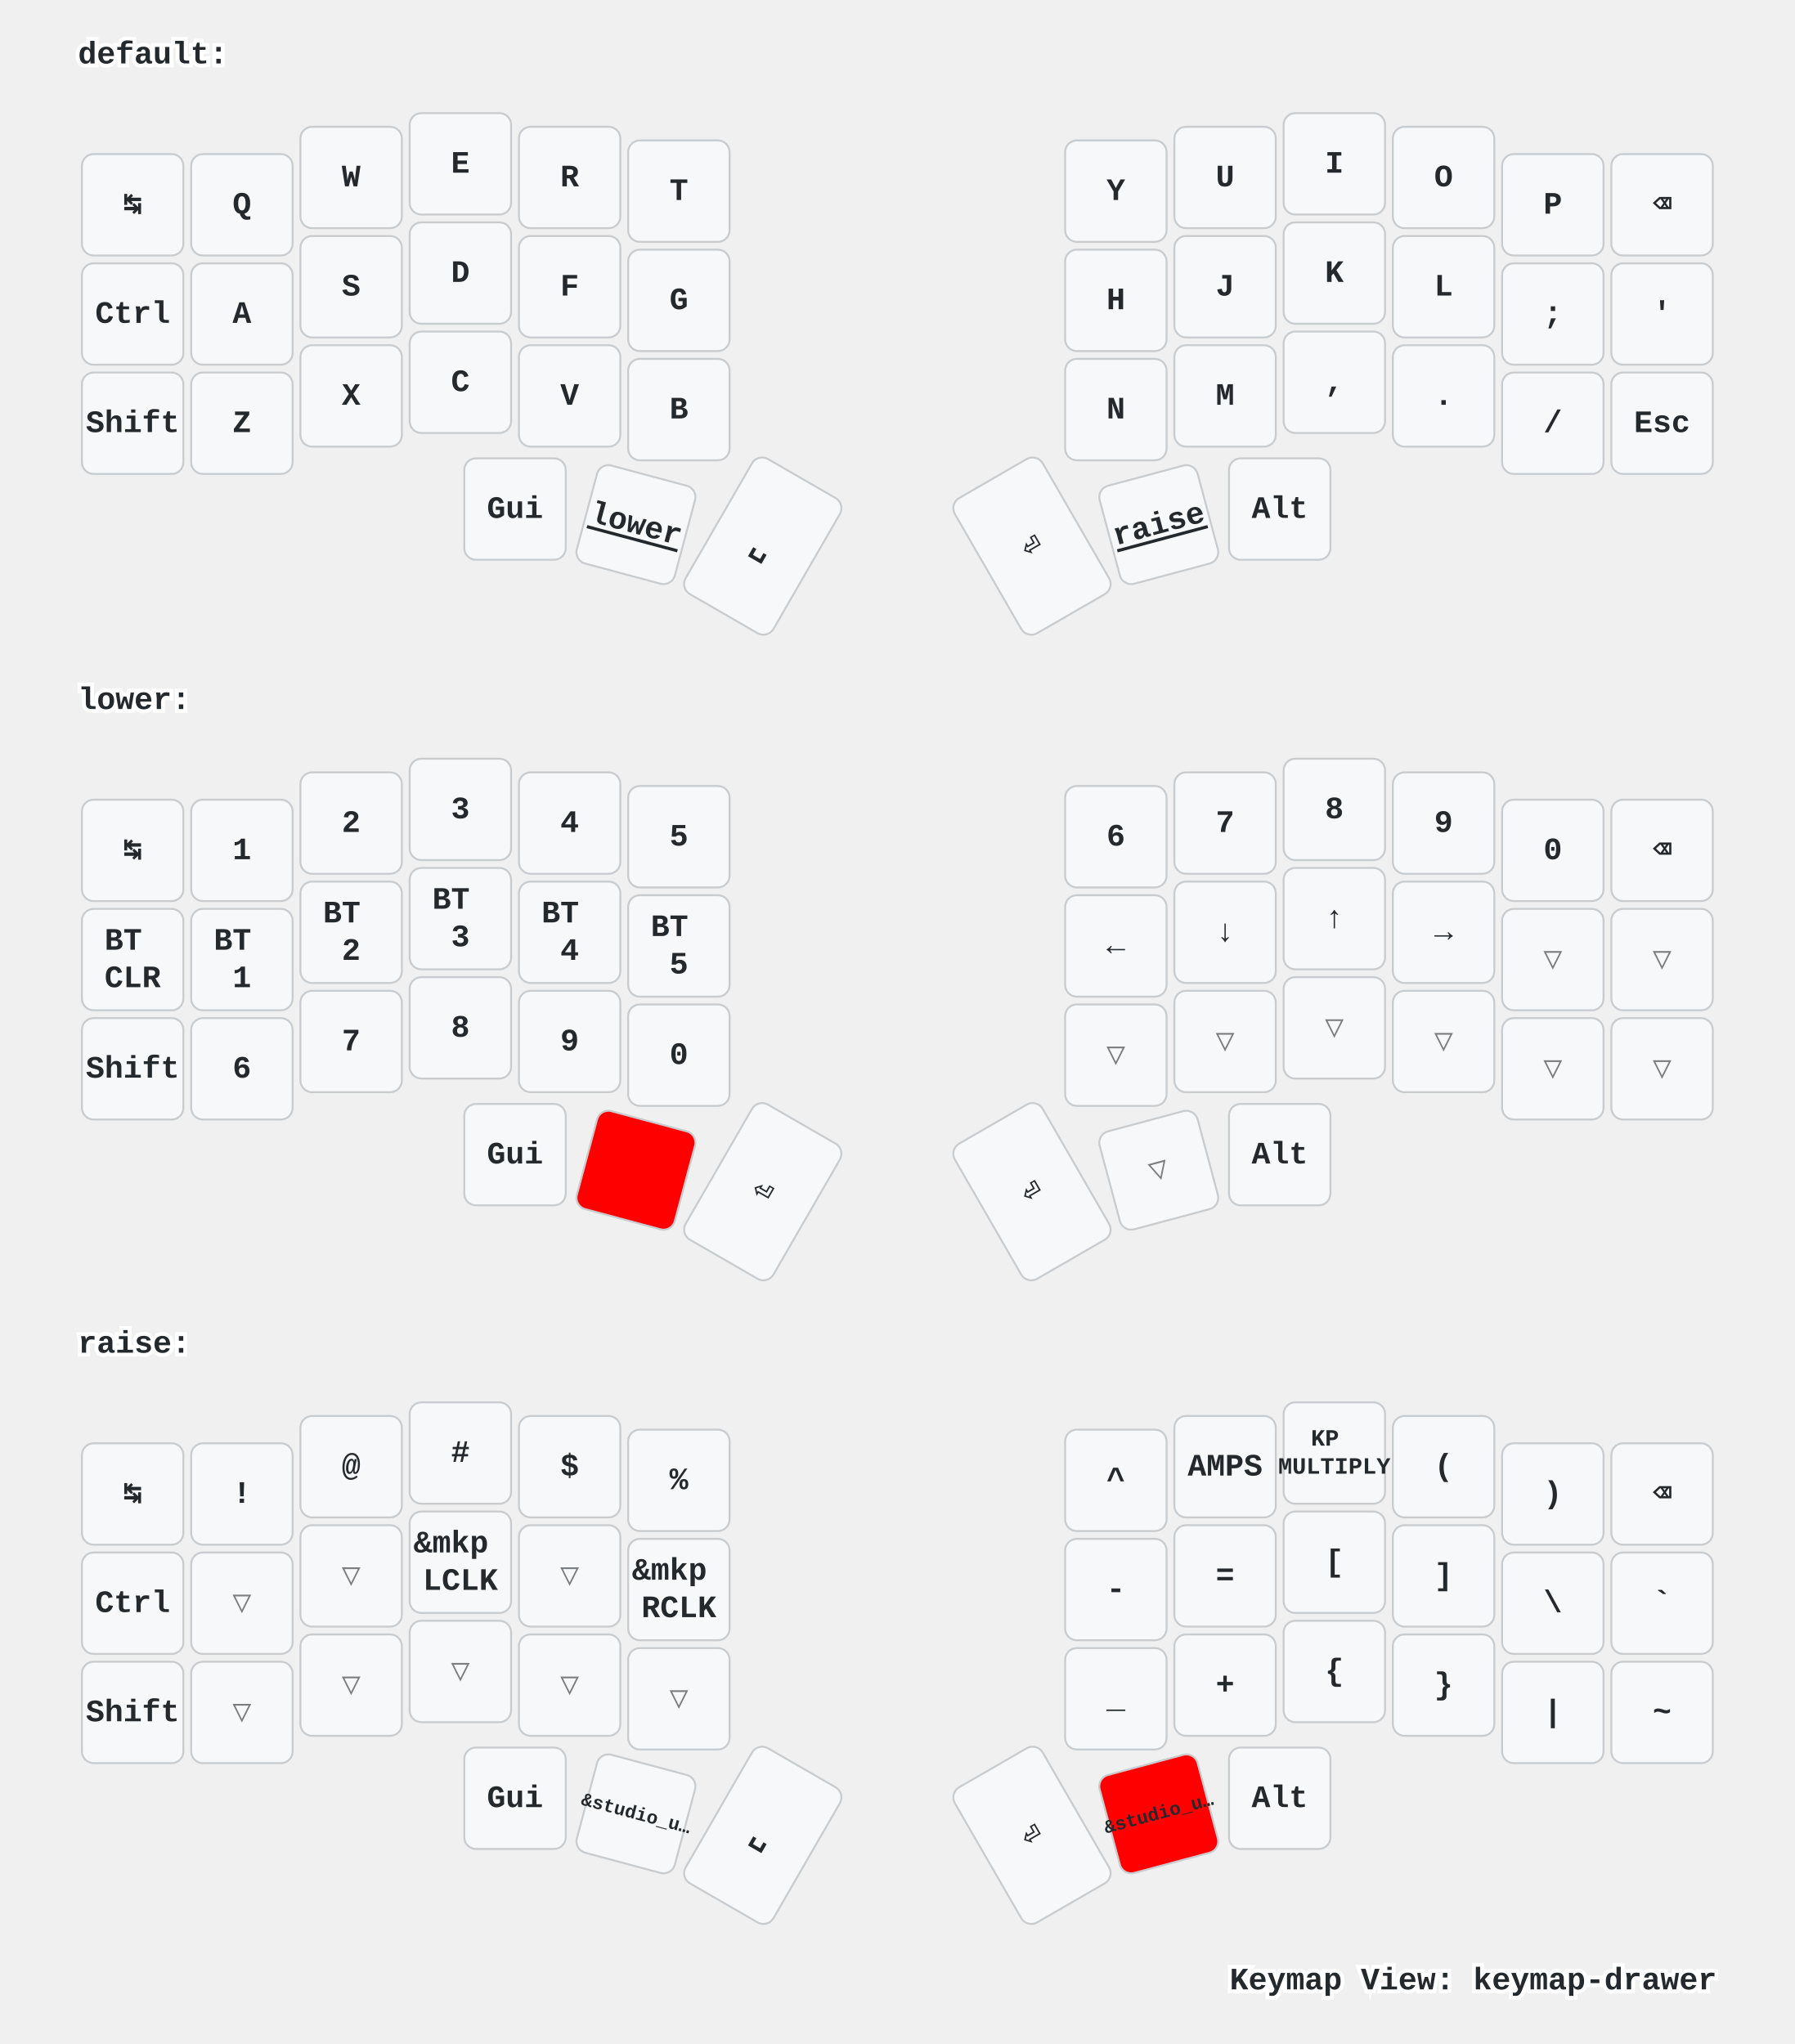
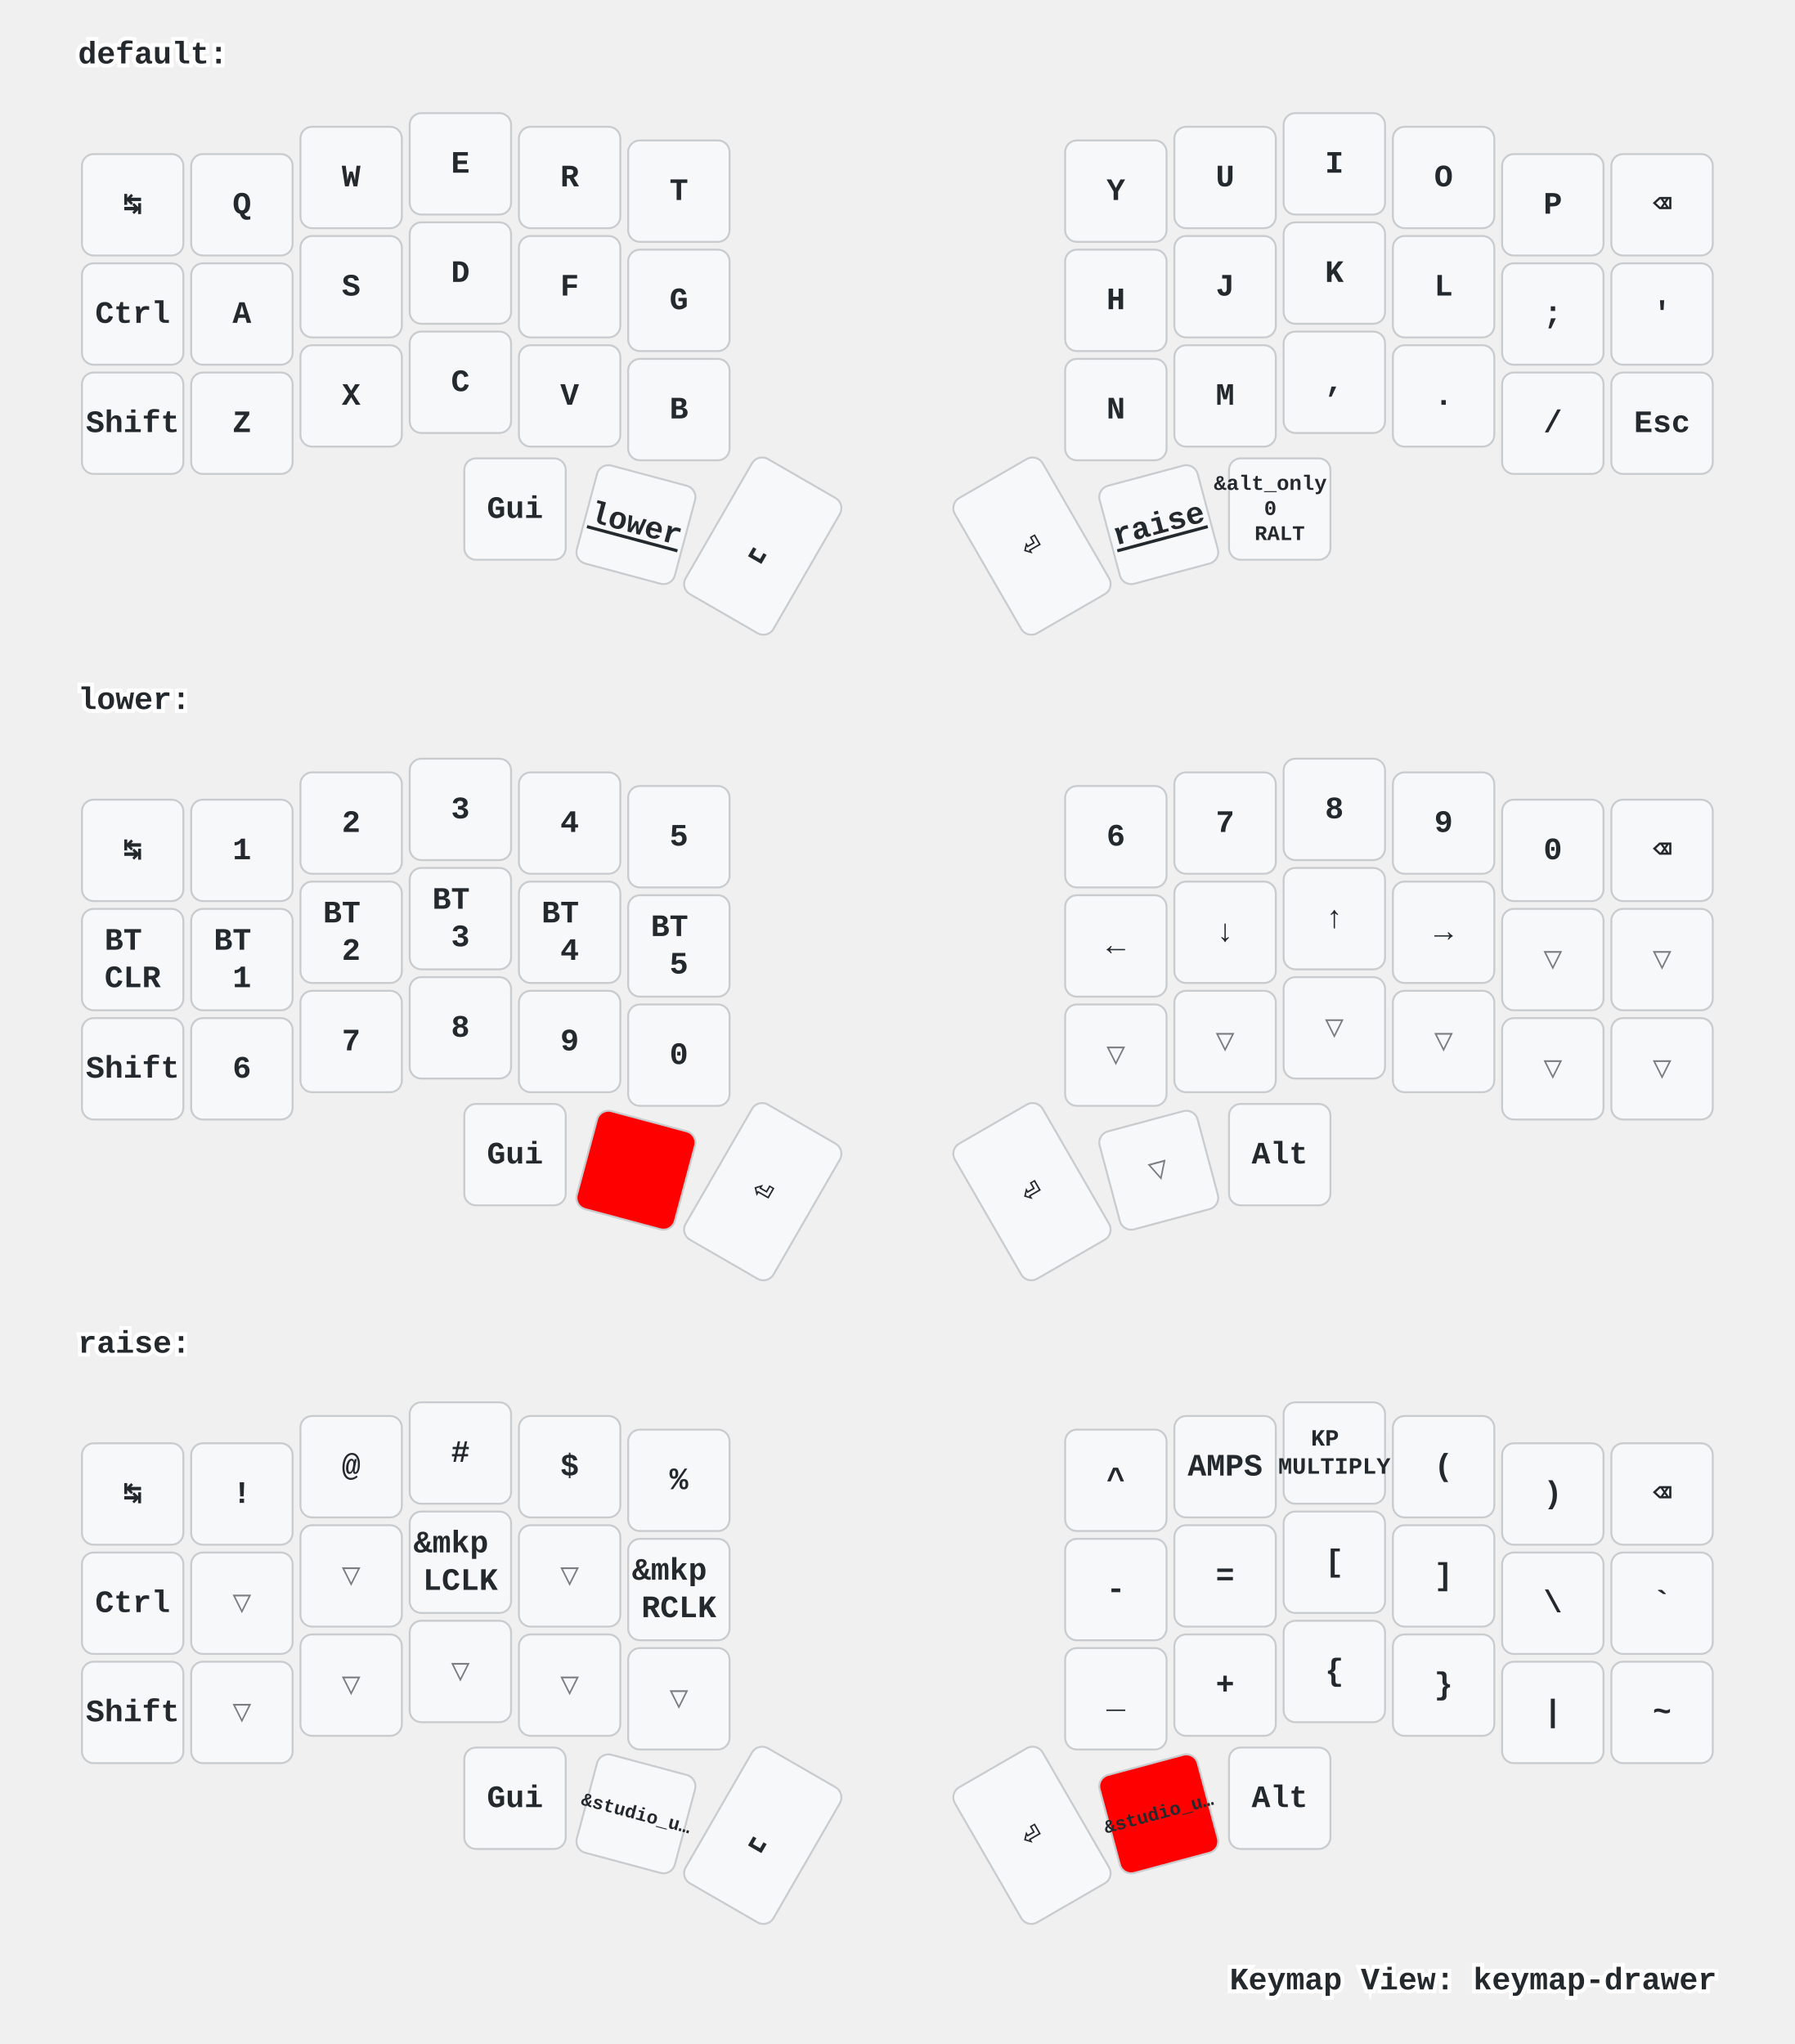
<svg xmlns="http://www.w3.org/2000/svg" width="920" height="1048" viewBox="0 0 920 1048" class="keymap">
  <style>/* inherit to force styles through use tags */
svg path {
    fill: inherit;
}

/* font and background color specifications */
svg.keymap {
    font-family: SFMono-Regular,Consolas,Liberation Mono,Menlo,monospace;
    font-size: 14px;
    font-kerning: normal;
    text-rendering: optimizeLegibility;
    fill: #24292e;
}

/* default key styling */
rect.key {
    fill: #f6f8fa;
}

rect.key, rect.combo {
    stroke: #c9cccf;
    stroke-width: 1;
}

/* default key side styling, only used is draw_key_sides is set */
rect.side {
    filter: brightness(90%);
}

/* color accent for combo boxes */
rect.combo, rect.combo-separate {
    fill: #cdf;
}

/* color accent for held keys */
rect.held, rect.combo.held {
    fill: #fdd;
}

/* color accent for ghost (optional) keys */
rect.ghost, rect.combo.ghost {
    stroke-dasharray: 4, 4;
    stroke-width: 2;
}

text {
    text-anchor: middle;
    dominant-baseline: middle;
}

/* styling for layer labels */
text.label {
    font-weight: bold;
    text-anchor: start;
    stroke: white;
    stroke-width: 4;
    paint-order: stroke;
}

/* styling for optional footer */
text.footer {
    text-anchor: end;
    dominant-baseline: auto;
    stroke: white;
    stroke-width: 4;
    paint-order: stroke;
}

/* styling for combo tap, and key non-tap label text */
text.combo, text.hold, text.shifted, text.left, text.right {
    font-size: 11px;
}

text.hold {
    text-anchor: middle;
    dominant-baseline: auto;
}

text.shifted {
    text-anchor: middle;
    dominant-baseline: hanging;
}

text.left {
    text-anchor: start;
}

text.right {
    text-anchor: end;
}

text.layer-activator {
    text-decoration: underline;
}

/* styling for hold/shifted label text in combo box */
text.combo.hold, text.combo.shifted, text.combo.left, text.combo.right {
    font-size: 8px;
}

/* lighter symbol for transparent keys */
text.trans {
    fill: #7b7e81;
}

/* styling for combo dendrons */
path.combo {
    stroke-width: 1;
    stroke: gray;
    fill: none;
}

/* Start Tabler Icons Cleanup */
/* cannot use height/width with glyphs */
.icon-tabler &gt; path {
    fill: inherit;
    stroke: inherit;
    stroke-width: 2;
}
/* hide tabler's default box */
.icon-tabler &gt; path[stroke="none"][fill="none"] {
    visibility: hidden;
}
/* End Tabler Icons Cleanup */

/* For default sytles, see https://github.com/caksoylar/keymap-drawer/blob/main/keymap_drawer/config.py#L85 */

svg.keymap {
  font-family: Ubuntu Mono, Inconsolata, Consolas, Liberation Mono, Menlo, monospace;
  font-size: 16px;
  font-weight: bold;
  text-rendering: optimizeLegibility;
}

/* Color accent for held keys
red = #f00
green = #0f0
blue = #00f
yellow = #ff0
cyan = #0ff
magenta = #f0f
white = #fff
black = #000
grey = #888
light grey = #ccc
#ffc
*/
rect.held, rect.combo.held {
    fill: #f00;
}

/* Technique borrowed and extended from https://github.com/englmaxi/zmk-config/blob/master/keymap-drawer/config.yaml */
.sym_sub_text.tap {
  translate: -5px 2px;
  font-size: 20px;
}
.sym_sub_text.shifted {
  translate: 10px 13px;
  font-size: 10px;
  opacity: 1.0;
}
.combo.sym_sub_text.tap {
  translate: -1px 1px;
}
.combo.sym_sub_text.shifted {
  translate: 7px 5px;
  font-size: 10px;
  opacity: 1.0;
}

/* Toggle */
.toggle.shifted {
  translate: -10px 12px;
}

.toggle.hold {
  translate: 13px -23px;
}

/* Variant for tap-dances */
.tap_dance.tap {
  translate: -7px 0px;
  font-size: 12px;
}
.tap_dance.shifted {
  translate: 7px 17px;
  font-size: 12px;
  opacity: 1.0;
}

/* Variant for symbol next to symbol */
.sym_by_sym.tap {
  translate: -6px 0px;
}
.sym_by_sym.shifted {
  translate: 10px 12px;
  opacity: 1.0;
}

.combo.sym_by_sym.tap {
  translate: -35px 0px;
}
.combo.sym_by_sym.shifted {
  translate: 35px 20px;
  opacity: 1.0;
}

.combo.sym_by_sym.hold {
  visibility: hidden;
}

/* hide hold box for combo sym_by_sym */
.combo.sym_by_sym.hold &gt; path[stroke="none"][fill="none"] {
  visibility: hidden;
}
</style>
  <g transform="translate(40, 0)" class="layer-default">
    <text x="0" y="28" class="label" id="default">default:</text>
    <g transform="translate(0, 56)">
      <g transform="translate(28, 49)" class="key keypos-0">
        <rect rx="6" ry="6" x="-26" y="-26" width="52" height="52" class="key" />
        <text x="0" y="0" class="key tap">↹</text>
      </g>
      <g transform="translate(84, 49)" class="key keypos-1">
        <rect rx="6" ry="6" x="-26" y="-26" width="52" height="52" class="key" />
        <text x="0" y="0" class="key tap">Q</text>
      </g>
      <g transform="translate(140, 35)" class="key keypos-2">
        <rect rx="6" ry="6" x="-26" y="-26" width="52" height="52" class="key" />
        <text x="0" y="0" class="key tap">W</text>
      </g>
      <g transform="translate(196, 28)" class="key keypos-3">
        <rect rx="6" ry="6" x="-26" y="-26" width="52" height="52" class="key" />
        <text x="0" y="0" class="key tap">E</text>
      </g>
      <g transform="translate(252, 35)" class="key keypos-4">
        <rect rx="6" ry="6" x="-26" y="-26" width="52" height="52" class="key" />
        <text x="0" y="0" class="key tap">R</text>
      </g>
      <g transform="translate(308, 42)" class="key keypos-5">
        <rect rx="6" ry="6" x="-26" y="-26" width="52" height="52" class="key" />
        <text x="0" y="0" class="key tap">T</text>
      </g>
      <g transform="translate(532, 42)" class="key keypos-6">
        <rect rx="6" ry="6" x="-26" y="-26" width="52" height="52" class="key" />
        <text x="0" y="0" class="key tap">Y</text>
      </g>
      <g transform="translate(588, 35)" class="key keypos-7">
        <rect rx="6" ry="6" x="-26" y="-26" width="52" height="52" class="key" />
        <text x="0" y="0" class="key tap">U</text>
      </g>
      <g transform="translate(644, 28)" class="key keypos-8">
        <rect rx="6" ry="6" x="-26" y="-26" width="52" height="52" class="key" />
        <text x="0" y="0" class="key tap">I</text>
      </g>
      <g transform="translate(700, 35)" class="key keypos-9">
        <rect rx="6" ry="6" x="-26" y="-26" width="52" height="52" class="key" />
        <text x="0" y="0" class="key tap">O</text>
      </g>
      <g transform="translate(756, 49)" class="key keypos-10">
        <rect rx="6" ry="6" x="-26" y="-26" width="52" height="52" class="key" />
        <text x="0" y="0" class="key tap">P</text>
      </g>
      <g transform="translate(812, 49)" class="key keypos-11">
        <rect rx="6" ry="6" x="-26" y="-26" width="52" height="52" class="key" />
        <text x="0" y="0" class="key tap">⌫</text>
      </g>
      <g transform="translate(28, 105)" class="key keypos-12">
        <rect rx="6" ry="6" x="-26" y="-26" width="52" height="52" class="key" />
        <text x="0" y="0" class="key tap">Ctrl</text>
      </g>
      <g transform="translate(84, 105)" class="key keypos-13">
        <rect rx="6" ry="6" x="-26" y="-26" width="52" height="52" class="key" />
        <text x="0" y="0" class="key tap">A</text>
      </g>
      <g transform="translate(140, 91)" class="key keypos-14">
        <rect rx="6" ry="6" x="-26" y="-26" width="52" height="52" class="key" />
        <text x="0" y="0" class="key tap">S</text>
      </g>
      <g transform="translate(196, 84)" class="key keypos-15">
        <rect rx="6" ry="6" x="-26" y="-26" width="52" height="52" class="key" />
        <text x="0" y="0" class="key tap">D</text>
      </g>
      <g transform="translate(252, 91)" class="key keypos-16">
        <rect rx="6" ry="6" x="-26" y="-26" width="52" height="52" class="key" />
        <text x="0" y="0" class="key tap">F</text>
      </g>
      <g transform="translate(308, 98)" class="key keypos-17">
        <rect rx="6" ry="6" x="-26" y="-26" width="52" height="52" class="key" />
        <text x="0" y="0" class="key tap">G</text>
      </g>
      <g transform="translate(532, 98)" class="key keypos-18">
        <rect rx="6" ry="6" x="-26" y="-26" width="52" height="52" class="key" />
        <text x="0" y="0" class="key tap">H</text>
      </g>
      <g transform="translate(588, 91)" class="key keypos-19">
        <rect rx="6" ry="6" x="-26" y="-26" width="52" height="52" class="key" />
        <text x="0" y="0" class="key tap">J</text>
      </g>
      <g transform="translate(644, 84)" class="key keypos-20">
        <rect rx="6" ry="6" x="-26" y="-26" width="52" height="52" class="key" />
        <text x="0" y="0" class="key tap">K</text>
      </g>
      <g transform="translate(700, 91)" class="key keypos-21">
        <rect rx="6" ry="6" x="-26" y="-26" width="52" height="52" class="key" />
        <text x="0" y="0" class="key tap">L</text>
      </g>
      <g transform="translate(756, 105)" class="key keypos-22">
        <rect rx="6" ry="6" x="-26" y="-26" width="52" height="52" class="key" />
        <text x="0" y="0" class="key tap">;</text>
      </g>
      <g transform="translate(812, 105)" class="key keypos-23">
        <rect rx="6" ry="6" x="-26" y="-26" width="52" height="52" class="key" />
        <text x="0" y="0" class="key tap">'</text>
      </g>
      <g transform="translate(28, 161)" class="key keypos-24">
        <rect rx="6" ry="6" x="-26" y="-26" width="52" height="52" class="key" />
        <text x="0" y="0" class="key tap">Shift</text>
      </g>
      <g transform="translate(84, 161)" class="key keypos-25">
        <rect rx="6" ry="6" x="-26" y="-26" width="52" height="52" class="key" />
        <text x="0" y="0" class="key tap">Z</text>
      </g>
      <g transform="translate(140, 147)" class="key keypos-26">
        <rect rx="6" ry="6" x="-26" y="-26" width="52" height="52" class="key" />
        <text x="0" y="0" class="key tap">X</text>
      </g>
      <g transform="translate(196, 140)" class="key keypos-27">
        <rect rx="6" ry="6" x="-26" y="-26" width="52" height="52" class="key" />
        <text x="0" y="0" class="key tap">C</text>
      </g>
      <g transform="translate(252, 147)" class="key keypos-28">
        <rect rx="6" ry="6" x="-26" y="-26" width="52" height="52" class="key" />
        <text x="0" y="0" class="key tap">V</text>
      </g>
      <g transform="translate(308, 154)" class="key keypos-29">
        <rect rx="6" ry="6" x="-26" y="-26" width="52" height="52" class="key" />
        <text x="0" y="0" class="key tap">B</text>
      </g>
      <g transform="translate(532, 154)" class="key keypos-30">
        <rect rx="6" ry="6" x="-26" y="-26" width="52" height="52" class="key" />
        <text x="0" y="0" class="key tap">N</text>
      </g>
      <g transform="translate(588, 147)" class="key keypos-31">
        <rect rx="6" ry="6" x="-26" y="-26" width="52" height="52" class="key" />
        <text x="0" y="0" class="key tap">M</text>
      </g>
      <g transform="translate(644, 140)" class="key keypos-32">
        <rect rx="6" ry="6" x="-26" y="-26" width="52" height="52" class="key" />
        <text x="0" y="0" class="key tap">,</text>
      </g>
      <g transform="translate(700, 147)" class="key keypos-33">
        <rect rx="6" ry="6" x="-26" y="-26" width="52" height="52" class="key" />
        <text x="0" y="0" class="key tap">.</text>
      </g>
      <g transform="translate(756, 161)" class="key keypos-34">
        <rect rx="6" ry="6" x="-26" y="-26" width="52" height="52" class="key" />
        <text x="0" y="0" class="key tap">/</text>
      </g>
      <g transform="translate(812, 161)" class="key keypos-35">
        <rect rx="6" ry="6" x="-26" y="-26" width="52" height="52" class="key" />
        <text x="0" y="0" class="key tap">Esc</text>
      </g>
      <g transform="translate(224, 205)" class="key keypos-36">
        <rect rx="6" ry="6" x="-26" y="-26" width="52" height="52" class="key" />
        <text x="0" y="0" class="key tap">Gui</text>
      </g>
      <g transform="translate(286, 213) rotate(15.0)" class="key keypos-37">
        <rect rx="6" ry="6" x="-26" y="-26" width="52" height="52" class="key" />
        <a href="#lower">
          <text x="0" y="0" class="key tap layer-activator">lower</text>
        </a>
      </g>
      <g transform="translate(351, 224) rotate(30.0)" class="key keypos-38">
        <rect rx="6" ry="6" x="-26" y="-40" width="52" height="80" class="key" />
        <text x="0" y="0" class="key tap">␣</text>
      </g>
      <g transform="translate(489, 224) rotate(-30.0)" class="key keypos-39">
        <rect rx="6" ry="6" x="-26" y="-40" width="52" height="80" class="key" />
        <text x="0" y="0" class="key tap">⏎</text>
      </g>
      <g transform="translate(554, 213) rotate(-15.0)" class="key keypos-40">
        <rect rx="6" ry="6" x="-26" y="-26" width="52" height="52" class="key" />
        <a href="#raise">
          <text x="0" y="0" class="key tap layer-activator">raise</text>
        </a>
      </g>
      <g transform="translate(616, 205)" class="key keypos-41">
        <rect rx="6" ry="6" x="-26" y="-26" width="52" height="52" class="key" />
-         <text x="0" y="0" class="key tap">Alt</text>
+         <text x="0" y="0" class="key tap">
+           <tspan x="0" dy="-1.2em" style="font-size: 67%">&amp;alt_only</tspan>
+           <tspan x="0" dy="1.2em" style="font-size: 67%">0</tspan>
+           <tspan x="0" dy="1.2em" style="font-size: 67%">RALT</tspan>
+         </text>
      </g>
    </g>
  </g>
  <g transform="translate(40, 331)" class="layer-lower">
    <text x="0" y="28" class="label" id="lower">lower:</text>
    <g transform="translate(0, 56)">
      <g transform="translate(28, 49)" class="key keypos-0">
        <rect rx="6" ry="6" x="-26" y="-26" width="52" height="52" class="key" />
        <text x="0" y="0" class="key tap">↹</text>
      </g>
      <g transform="translate(84, 49)" class="key keypos-1">
        <rect rx="6" ry="6" x="-26" y="-26" width="52" height="52" class="key" />
        <text x="0" y="0" class="key tap">1</text>
      </g>
      <g transform="translate(140, 35)" class="key keypos-2">
        <rect rx="6" ry="6" x="-26" y="-26" width="52" height="52" class="key" />
        <text x="0" y="0" class="key tap">2</text>
      </g>
      <g transform="translate(196, 28)" class="key keypos-3">
        <rect rx="6" ry="6" x="-26" y="-26" width="52" height="52" class="key" />
        <text x="0" y="0" class="key tap">3</text>
      </g>
      <g transform="translate(252, 35)" class="key keypos-4">
        <rect rx="6" ry="6" x="-26" y="-26" width="52" height="52" class="key" />
        <text x="0" y="0" class="key tap">4</text>
      </g>
      <g transform="translate(308, 42)" class="key keypos-5">
        <rect rx="6" ry="6" x="-26" y="-26" width="52" height="52" class="key" />
        <text x="0" y="0" class="key tap">5</text>
      </g>
      <g transform="translate(532, 42)" class="key keypos-6">
        <rect rx="6" ry="6" x="-26" y="-26" width="52" height="52" class="key" />
        <text x="0" y="0" class="key tap">6</text>
      </g>
      <g transform="translate(588, 35)" class="key keypos-7">
        <rect rx="6" ry="6" x="-26" y="-26" width="52" height="52" class="key" />
        <text x="0" y="0" class="key tap">7</text>
      </g>
      <g transform="translate(644, 28)" class="key keypos-8">
        <rect rx="6" ry="6" x="-26" y="-26" width="52" height="52" class="key" />
        <text x="0" y="0" class="key tap">8</text>
      </g>
      <g transform="translate(700, 35)" class="key keypos-9">
        <rect rx="6" ry="6" x="-26" y="-26" width="52" height="52" class="key" />
        <text x="0" y="0" class="key tap">9</text>
      </g>
      <g transform="translate(756, 49)" class="key keypos-10">
        <rect rx="6" ry="6" x="-26" y="-26" width="52" height="52" class="key" />
        <text x="0" y="0" class="key tap">0</text>
      </g>
      <g transform="translate(812, 49)" class="key keypos-11">
        <rect rx="6" ry="6" x="-26" y="-26" width="52" height="52" class="key" />
        <text x="0" y="0" class="key tap">⌫</text>
      </g>
      <g transform="translate(28, 105)" class="key keypos-12">
        <rect rx="6" ry="6" x="-26" y="-26" width="52" height="52" class="key" />
        <text x="0" y="0" class="key tap">
          <tspan x="0" dy="-0.6em">BT</tspan>
          <tspan x="0" dy="1.2em">CLR</tspan>
        </text>
      </g>
      <g transform="translate(84, 105)" class="key keypos-13">
        <rect rx="6" ry="6" x="-26" y="-26" width="52" height="52" class="key" />
        <text x="0" y="0" class="key tap">
          <tspan x="0" dy="-0.6em">BT</tspan>
          <tspan x="0" dy="1.2em">1</tspan>
        </text>
      </g>
      <g transform="translate(140, 91)" class="key keypos-14">
        <rect rx="6" ry="6" x="-26" y="-26" width="52" height="52" class="key" />
        <text x="0" y="0" class="key tap">
          <tspan x="0" dy="-0.6em">BT</tspan>
          <tspan x="0" dy="1.2em">2</tspan>
        </text>
      </g>
      <g transform="translate(196, 84)" class="key keypos-15">
        <rect rx="6" ry="6" x="-26" y="-26" width="52" height="52" class="key" />
        <text x="0" y="0" class="key tap">
          <tspan x="0" dy="-0.6em">BT</tspan>
          <tspan x="0" dy="1.2em">3</tspan>
        </text>
      </g>
      <g transform="translate(252, 91)" class="key keypos-16">
        <rect rx="6" ry="6" x="-26" y="-26" width="52" height="52" class="key" />
        <text x="0" y="0" class="key tap">
          <tspan x="0" dy="-0.6em">BT</tspan>
          <tspan x="0" dy="1.2em">4</tspan>
        </text>
      </g>
      <g transform="translate(308, 98)" class="key keypos-17">
        <rect rx="6" ry="6" x="-26" y="-26" width="52" height="52" class="key" />
        <text x="0" y="0" class="key tap">
          <tspan x="0" dy="-0.6em">BT</tspan>
          <tspan x="0" dy="1.2em">5</tspan>
        </text>
      </g>
      <g transform="translate(532, 98)" class="key keypos-18">
        <rect rx="6" ry="6" x="-26" y="-26" width="52" height="52" class="key" />
        <text x="0" y="0" class="key tap">←</text>
      </g>
      <g transform="translate(588, 91)" class="key keypos-19">
        <rect rx="6" ry="6" x="-26" y="-26" width="52" height="52" class="key" />
        <text x="0" y="0" class="key tap">↓</text>
      </g>
      <g transform="translate(644, 84)" class="key keypos-20">
        <rect rx="6" ry="6" x="-26" y="-26" width="52" height="52" class="key" />
        <text x="0" y="0" class="key tap">↑</text>
      </g>
      <g transform="translate(700, 91)" class="key keypos-21">
        <rect rx="6" ry="6" x="-26" y="-26" width="52" height="52" class="key" />
        <text x="0" y="0" class="key tap">→</text>
      </g>
      <g transform="translate(756, 105)" class="key trans keypos-22">
        <rect rx="6" ry="6" x="-26" y="-26" width="52" height="52" class="key trans" />
        <text x="0" y="0" class="key trans tap">▽</text>
      </g>
      <g transform="translate(812, 105)" class="key trans keypos-23">
        <rect rx="6" ry="6" x="-26" y="-26" width="52" height="52" class="key trans" />
        <text x="0" y="0" class="key trans tap">▽</text>
      </g>
      <g transform="translate(28, 161)" class="key keypos-24">
        <rect rx="6" ry="6" x="-26" y="-26" width="52" height="52" class="key" />
        <text x="0" y="0" class="key tap">Shift</text>
      </g>
      <g transform="translate(84, 161)" class="key keypos-25">
        <rect rx="6" ry="6" x="-26" y="-26" width="52" height="52" class="key" />
        <text x="0" y="0" class="key tap">6</text>
      </g>
      <g transform="translate(140, 147)" class="key keypos-26">
        <rect rx="6" ry="6" x="-26" y="-26" width="52" height="52" class="key" />
        <text x="0" y="0" class="key tap">7</text>
      </g>
      <g transform="translate(196, 140)" class="key keypos-27">
        <rect rx="6" ry="6" x="-26" y="-26" width="52" height="52" class="key" />
        <text x="0" y="0" class="key tap">8</text>
      </g>
      <g transform="translate(252, 147)" class="key keypos-28">
        <rect rx="6" ry="6" x="-26" y="-26" width="52" height="52" class="key" />
        <text x="0" y="0" class="key tap">9</text>
      </g>
      <g transform="translate(308, 154)" class="key keypos-29">
        <rect rx="6" ry="6" x="-26" y="-26" width="52" height="52" class="key" />
        <text x="0" y="0" class="key tap">0</text>
      </g>
      <g transform="translate(532, 154)" class="key trans keypos-30">
        <rect rx="6" ry="6" x="-26" y="-26" width="52" height="52" class="key trans" />
        <text x="0" y="0" class="key trans tap">▽</text>
      </g>
      <g transform="translate(588, 147)" class="key trans keypos-31">
        <rect rx="6" ry="6" x="-26" y="-26" width="52" height="52" class="key trans" />
        <text x="0" y="0" class="key trans tap">▽</text>
      </g>
      <g transform="translate(644, 140)" class="key trans keypos-32">
        <rect rx="6" ry="6" x="-26" y="-26" width="52" height="52" class="key trans" />
        <text x="0" y="0" class="key trans tap">▽</text>
      </g>
      <g transform="translate(700, 147)" class="key trans keypos-33">
        <rect rx="6" ry="6" x="-26" y="-26" width="52" height="52" class="key trans" />
        <text x="0" y="0" class="key trans tap">▽</text>
      </g>
      <g transform="translate(756, 161)" class="key trans keypos-34">
        <rect rx="6" ry="6" x="-26" y="-26" width="52" height="52" class="key trans" />
        <text x="0" y="0" class="key trans tap">▽</text>
      </g>
      <g transform="translate(812, 161)" class="key trans keypos-35">
        <rect rx="6" ry="6" x="-26" y="-26" width="52" height="52" class="key trans" />
        <text x="0" y="0" class="key trans tap">▽</text>
      </g>
      <g transform="translate(224, 205)" class="key keypos-36">
        <rect rx="6" ry="6" x="-26" y="-26" width="52" height="52" class="key" />
        <text x="0" y="0" class="key tap">Gui</text>
      </g>
      <g transform="translate(286, 213) rotate(15.0)" class="key held keypos-37">
        <rect rx="6" ry="6" x="-26" y="-26" width="52" height="52" class="key held" />
      </g>
      <g transform="translate(351, 224) rotate(30.0)" class="key keypos-38">
        <rect rx="6" ry="6" x="-26" y="-40" width="52" height="80" class="key" />
        <text x="0" y="0" class="key tap">⏎</text>
      </g>
      <g transform="translate(489, 224) rotate(-30.0)" class="key keypos-39">
        <rect rx="6" ry="6" x="-26" y="-40" width="52" height="80" class="key" />
        <text x="0" y="0" class="key tap">⏎</text>
      </g>
      <g transform="translate(554, 213) rotate(-15.0)" class="key trans keypos-40">
        <rect rx="6" ry="6" x="-26" y="-26" width="52" height="52" class="key trans" />
        <text x="0" y="0" class="key trans tap">▽</text>
      </g>
      <g transform="translate(616, 205)" class="key keypos-41">
        <rect rx="6" ry="6" x="-26" y="-26" width="52" height="52" class="key" />
        <text x="0" y="0" class="key tap">Alt</text>
      </g>
    </g>
  </g>
  <g transform="translate(40, 661)" class="layer-raise">
    <text x="0" y="28" class="label" id="raise">raise:</text>
    <g transform="translate(0, 56)">
      <g transform="translate(28, 49)" class="key keypos-0">
        <rect rx="6" ry="6" x="-26" y="-26" width="52" height="52" class="key" />
        <text x="0" y="0" class="key tap">↹</text>
      </g>
      <g transform="translate(84, 49)" class="key keypos-1">
        <rect rx="6" ry="6" x="-26" y="-26" width="52" height="52" class="key" />
        <text x="0" y="0" class="key tap">!</text>
      </g>
      <g transform="translate(140, 35)" class="key keypos-2">
        <rect rx="6" ry="6" x="-26" y="-26" width="52" height="52" class="key" />
        <text x="0" y="0" class="key tap">@</text>
      </g>
      <g transform="translate(196, 28)" class="key keypos-3">
        <rect rx="6" ry="6" x="-26" y="-26" width="52" height="52" class="key" />
        <text x="0" y="0" class="key tap">#</text>
      </g>
      <g transform="translate(252, 35)" class="key keypos-4">
        <rect rx="6" ry="6" x="-26" y="-26" width="52" height="52" class="key" />
        <text x="0" y="0" class="key tap">$</text>
      </g>
      <g transform="translate(308, 42)" class="key keypos-5">
        <rect rx="6" ry="6" x="-26" y="-26" width="52" height="52" class="key" />
        <text x="0" y="0" class="key tap">%</text>
      </g>
      <g transform="translate(532, 42)" class="key keypos-6">
        <rect rx="6" ry="6" x="-26" y="-26" width="52" height="52" class="key" />
        <text x="0" y="0" class="key tap">^</text>
      </g>
      <g transform="translate(588, 35)" class="key keypos-7">
        <rect rx="6" ry="6" x="-26" y="-26" width="52" height="52" class="key" />
        <text x="0" y="0" class="key tap">AMPS</text>
      </g>
      <g transform="translate(644, 28)" class="key keypos-8">
        <rect rx="6" ry="6" x="-26" y="-26" width="52" height="52" class="key" />
        <text x="0" y="0" class="key tap">
          <tspan x="0" dy="-0.6em" style="font-size: 75%">KP</tspan>
          <tspan x="0" dy="1.2em" style="font-size: 75%">MULTIPLY</tspan>
        </text>
      </g>
      <g transform="translate(700, 35)" class="key keypos-9">
        <rect rx="6" ry="6" x="-26" y="-26" width="52" height="52" class="key" />
        <text x="0" y="0" class="key tap">(</text>
      </g>
      <g transform="translate(756, 49)" class="key keypos-10">
        <rect rx="6" ry="6" x="-26" y="-26" width="52" height="52" class="key" />
        <text x="0" y="0" class="key tap">)</text>
      </g>
      <g transform="translate(812, 49)" class="key keypos-11">
        <rect rx="6" ry="6" x="-26" y="-26" width="52" height="52" class="key" />
        <text x="0" y="0" class="key tap">⌫</text>
      </g>
      <g transform="translate(28, 105)" class="key keypos-12">
        <rect rx="6" ry="6" x="-26" y="-26" width="52" height="52" class="key" />
        <text x="0" y="0" class="key tap">Ctrl</text>
      </g>
      <g transform="translate(84, 105)" class="key trans keypos-13">
        <rect rx="6" ry="6" x="-26" y="-26" width="52" height="52" class="key trans" />
        <text x="0" y="0" class="key trans tap">▽</text>
      </g>
      <g transform="translate(140, 91)" class="key trans keypos-14">
        <rect rx="6" ry="6" x="-26" y="-26" width="52" height="52" class="key trans" />
        <text x="0" y="0" class="key trans tap">▽</text>
      </g>
      <g transform="translate(196, 84)" class="key keypos-15">
        <rect rx="6" ry="6" x="-26" y="-26" width="52" height="52" class="key" />
        <text x="0" y="0" class="key tap">
          <tspan x="0" dy="-0.6em">&amp;mkp</tspan>
          <tspan x="0" dy="1.2em">LCLK</tspan>
        </text>
      </g>
      <g transform="translate(252, 91)" class="key trans keypos-16">
        <rect rx="6" ry="6" x="-26" y="-26" width="52" height="52" class="key trans" />
        <text x="0" y="0" class="key trans tap">▽</text>
      </g>
      <g transform="translate(308, 98)" class="key keypos-17">
        <rect rx="6" ry="6" x="-26" y="-26" width="52" height="52" class="key" />
        <text x="0" y="0" class="key tap">
          <tspan x="0" dy="-0.6em">&amp;mkp</tspan>
          <tspan x="0" dy="1.2em">RCLK</tspan>
        </text>
      </g>
      <g transform="translate(532, 98)" class="key keypos-18">
        <rect rx="6" ry="6" x="-26" y="-26" width="52" height="52" class="key" />
        <text x="0" y="0" class="key tap">-</text>
      </g>
      <g transform="translate(588, 91)" class="key keypos-19">
        <rect rx="6" ry="6" x="-26" y="-26" width="52" height="52" class="key" />
        <text x="0" y="0" class="key tap">=</text>
      </g>
      <g transform="translate(644, 84)" class="key keypos-20">
        <rect rx="6" ry="6" x="-26" y="-26" width="52" height="52" class="key" />
        <text x="0" y="0" class="key tap">[</text>
      </g>
      <g transform="translate(700, 91)" class="key keypos-21">
        <rect rx="6" ry="6" x="-26" y="-26" width="52" height="52" class="key" />
        <text x="0" y="0" class="key tap">]</text>
      </g>
      <g transform="translate(756, 105)" class="key keypos-22">
        <rect rx="6" ry="6" x="-26" y="-26" width="52" height="52" class="key" />
        <text x="0" y="0" class="key tap">\</text>
      </g>
      <g transform="translate(812, 105)" class="key keypos-23">
        <rect rx="6" ry="6" x="-26" y="-26" width="52" height="52" class="key" />
        <text x="0" y="0" class="key tap">`</text>
      </g>
      <g transform="translate(28, 161)" class="key keypos-24">
        <rect rx="6" ry="6" x="-26" y="-26" width="52" height="52" class="key" />
        <text x="0" y="0" class="key tap">Shift</text>
      </g>
      <g transform="translate(84, 161)" class="key trans keypos-25">
        <rect rx="6" ry="6" x="-26" y="-26" width="52" height="52" class="key trans" />
        <text x="0" y="0" class="key trans tap">▽</text>
      </g>
      <g transform="translate(140, 147)" class="key trans keypos-26">
        <rect rx="6" ry="6" x="-26" y="-26" width="52" height="52" class="key trans" />
        <text x="0" y="0" class="key trans tap">▽</text>
      </g>
      <g transform="translate(196, 140)" class="key trans keypos-27">
        <rect rx="6" ry="6" x="-26" y="-26" width="52" height="52" class="key trans" />
        <text x="0" y="0" class="key trans tap">▽</text>
      </g>
      <g transform="translate(252, 147)" class="key trans keypos-28">
        <rect rx="6" ry="6" x="-26" y="-26" width="52" height="52" class="key trans" />
        <text x="0" y="0" class="key trans tap">▽</text>
      </g>
      <g transform="translate(308, 154)" class="key trans keypos-29">
        <rect rx="6" ry="6" x="-26" y="-26" width="52" height="52" class="key trans" />
        <text x="0" y="0" class="key trans tap">▽</text>
      </g>
      <g transform="translate(532, 154)" class="key keypos-30">
        <rect rx="6" ry="6" x="-26" y="-26" width="52" height="52" class="key" />
        <text x="0" y="0" class="key tap">_</text>
      </g>
      <g transform="translate(588, 147)" class="key keypos-31">
        <rect rx="6" ry="6" x="-26" y="-26" width="52" height="52" class="key" />
        <text x="0" y="0" class="key tap">+</text>
      </g>
      <g transform="translate(644, 140)" class="key keypos-32">
        <rect rx="6" ry="6" x="-26" y="-26" width="52" height="52" class="key" />
        <text x="0" y="0" class="key tap">{</text>
      </g>
      <g transform="translate(700, 147)" class="key keypos-33">
        <rect rx="6" ry="6" x="-26" y="-26" width="52" height="52" class="key" />
        <text x="0" y="0" class="key tap">}</text>
      </g>
      <g transform="translate(756, 161)" class="key keypos-34">
        <rect rx="6" ry="6" x="-26" y="-26" width="52" height="52" class="key" />
        <text x="0" y="0" class="key tap">|</text>
      </g>
      <g transform="translate(812, 161)" class="key keypos-35">
        <rect rx="6" ry="6" x="-26" y="-26" width="52" height="52" class="key" />
        <text x="0" y="0" class="key tap">~</text>
      </g>
      <g transform="translate(224, 205)" class="key keypos-36">
        <rect rx="6" ry="6" x="-26" y="-26" width="52" height="52" class="key" />
        <text x="0" y="0" class="key tap">Gui</text>
      </g>
      <g transform="translate(286, 213) rotate(15.0)" class="key keypos-37">
        <rect rx="6" ry="6" x="-26" y="-26" width="52" height="52" class="key" />
        <text x="0" y="0" class="key tap">
          <tspan style="font-size: 60%">&amp;studio_u…</tspan>
        </text>
      </g>
      <g transform="translate(351, 224) rotate(30.0)" class="key keypos-38">
        <rect rx="6" ry="6" x="-26" y="-40" width="52" height="80" class="key" />
        <text x="0" y="0" class="key tap">␣</text>
      </g>
      <g transform="translate(489, 224) rotate(-30.0)" class="key keypos-39">
        <rect rx="6" ry="6" x="-26" y="-40" width="52" height="80" class="key" />
        <text x="0" y="0" class="key tap">⏎</text>
      </g>
      <g transform="translate(554, 213) rotate(-15.0)" class="key held keypos-40">
        <rect rx="6" ry="6" x="-26" y="-26" width="52" height="52" class="key held" />
        <text x="0" y="0" class="key held tap">
          <tspan style="font-size: 60%">&amp;studio_u…</tspan>
        </text>
      </g>
      <g transform="translate(616, 205)" class="key keypos-41">
        <rect rx="6" ry="6" x="-26" y="-26" width="52" height="52" class="key" />
        <text x="0" y="0" class="key tap">Alt</text>
      </g>
    </g>
  </g>
  <text x="880.0" y="1020.0" class="footer">Keymap View: <a href="https://github.com/caksoylar/keymap-drawer">keymap-drawer</a>
  </text>
</svg>
